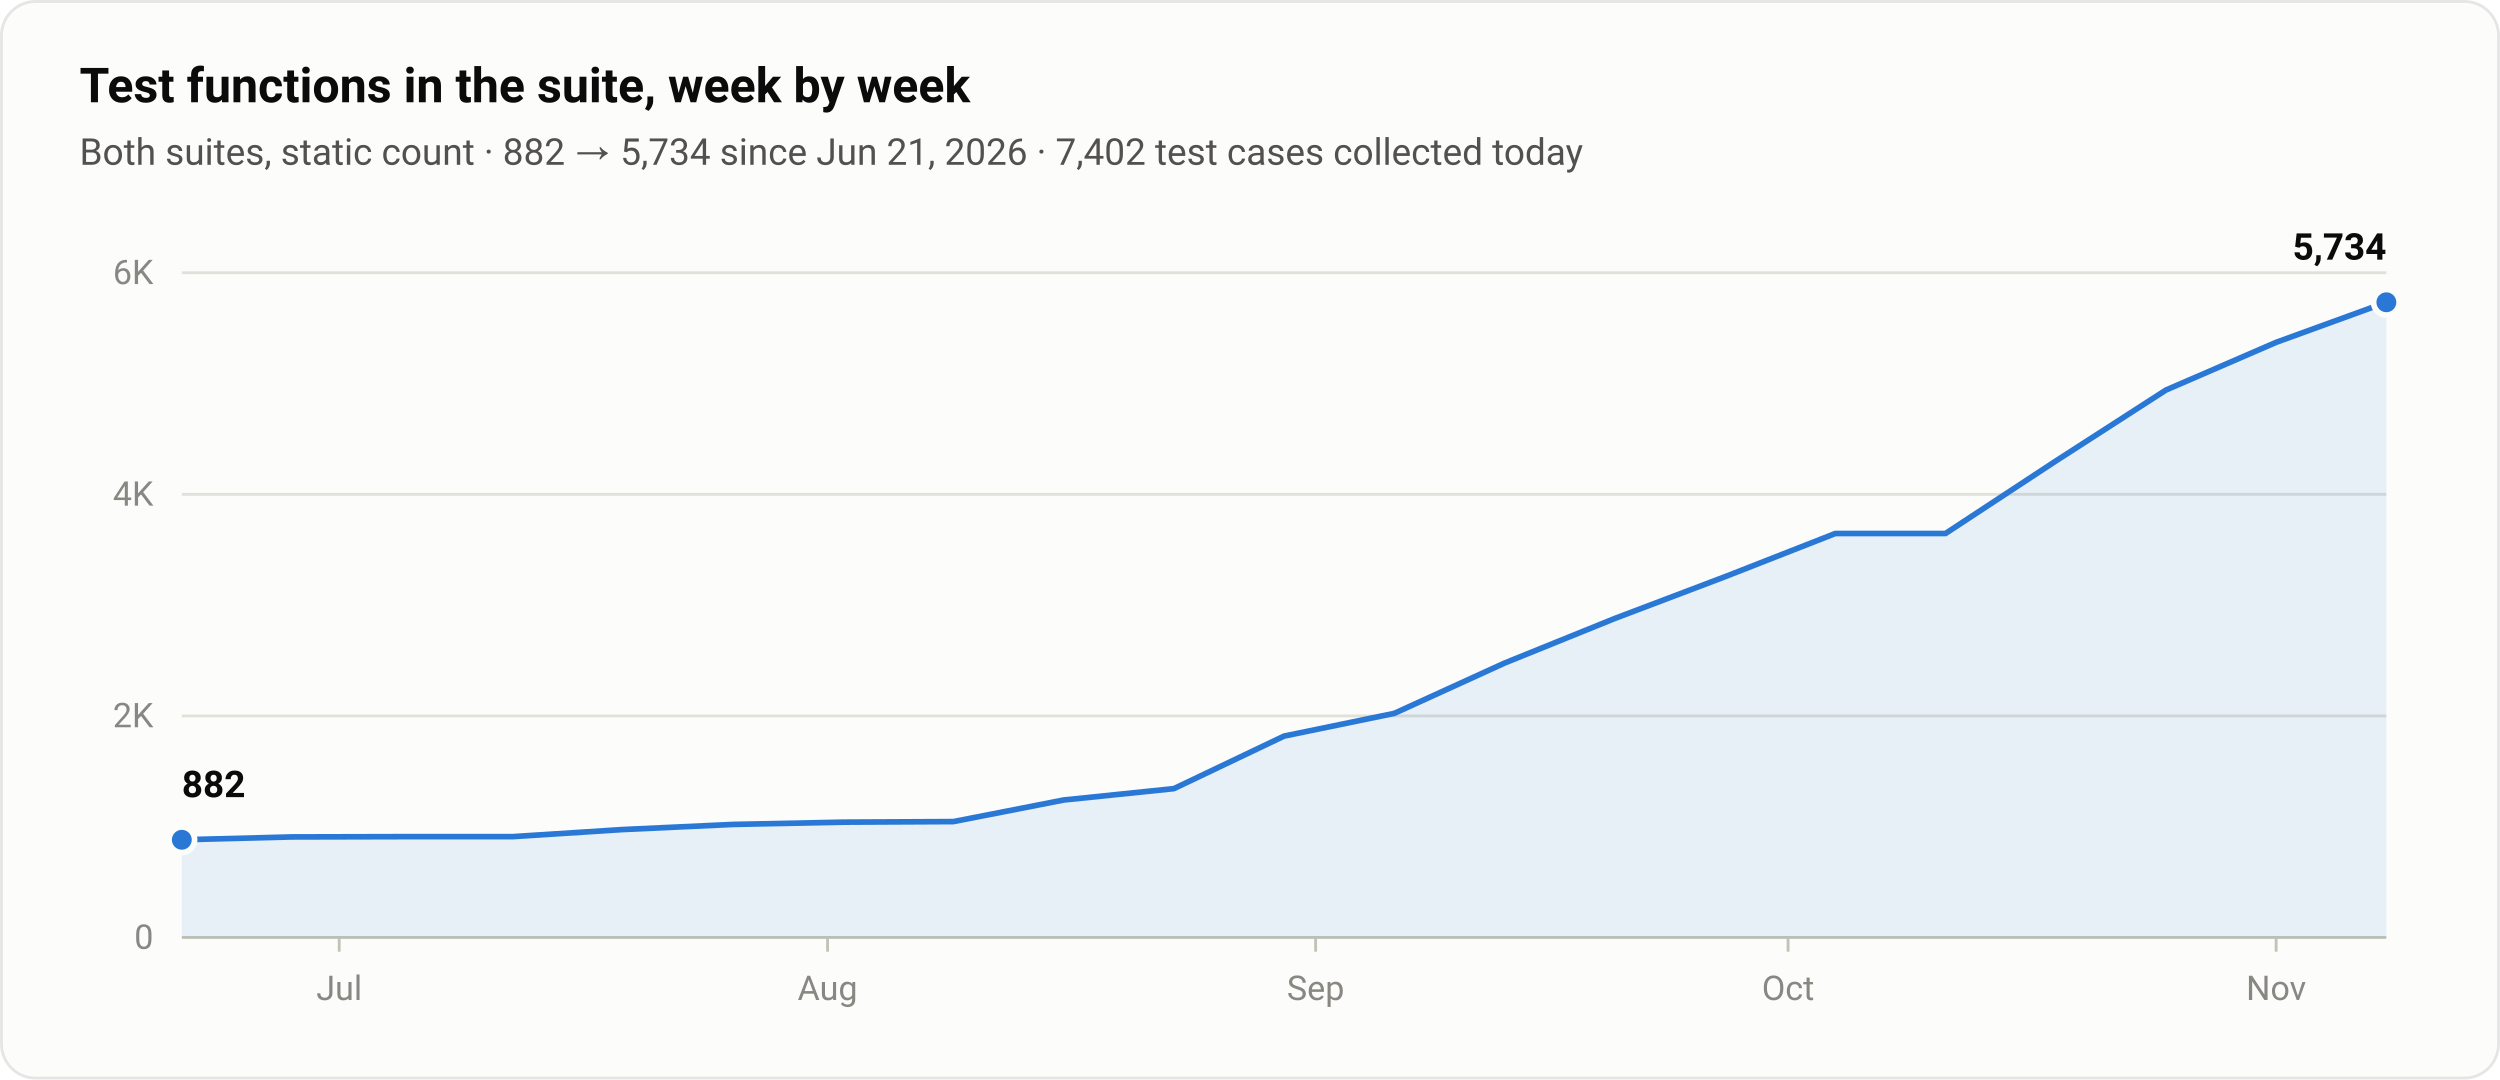
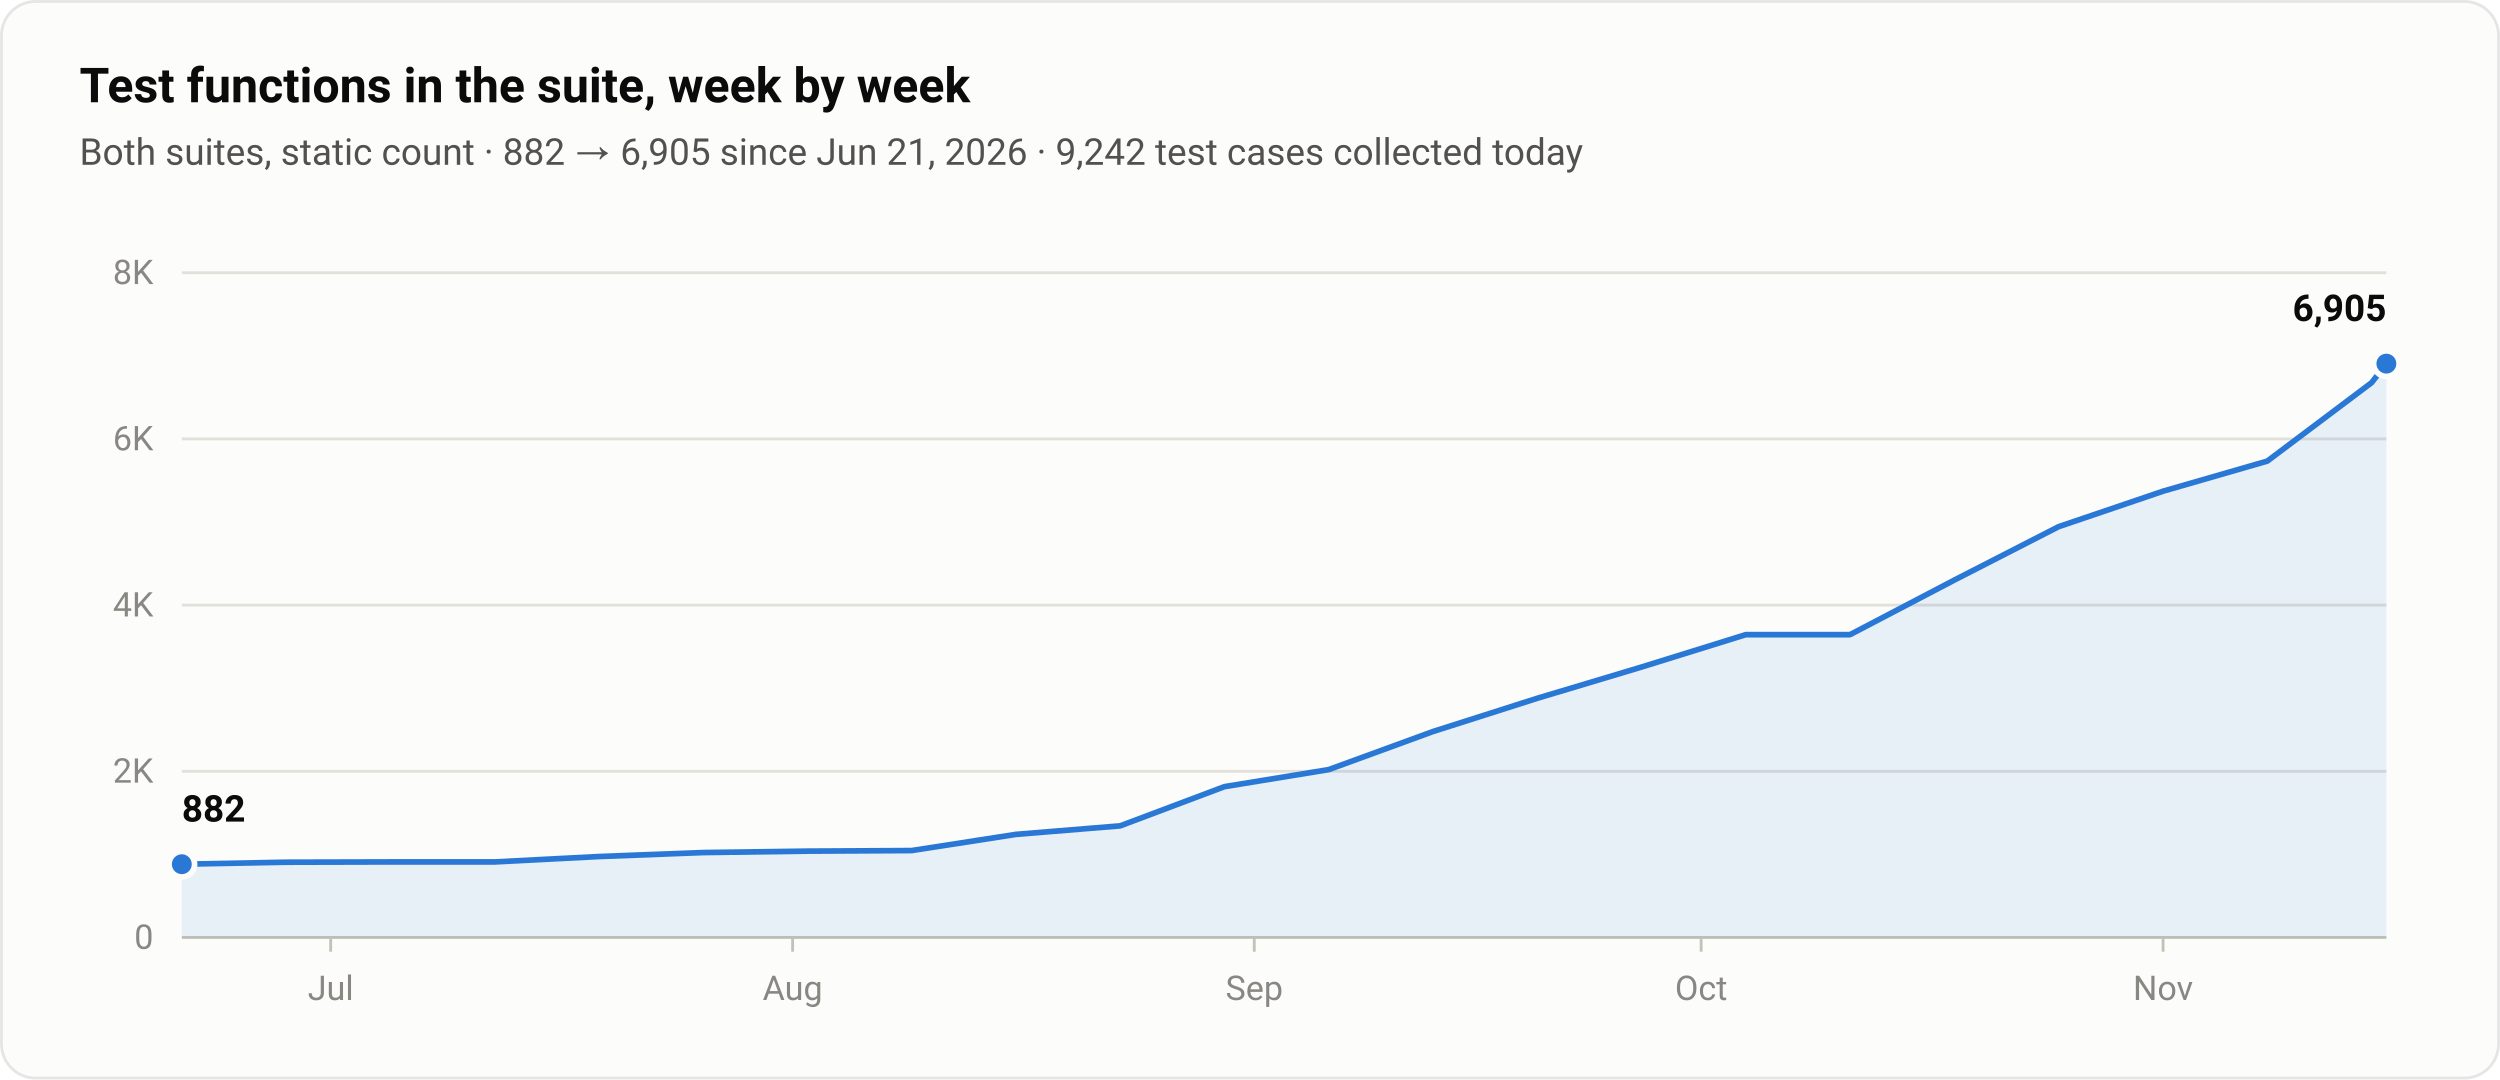
<svg xmlns="http://www.w3.org/2000/svg" width="880" height="380" viewBox="0 0 880 380" role="img" aria-labelledby="t d">
  <style>text{font-family:system-ui, -apple-system, 'Segoe UI', Roboto, Helvetica, Arial, sans-serif;} .num{font-variant-numeric:tabular-nums;}</style>
  <rect x="0.5" y="0.5" width="879" height="379" rx="12" fill="#fcfcfb" stroke="rgba(11,11,11,0.10)" />
  <text x="28" y="36" fill="#0b0b0b" font-size="17" font-weight="600">Test functions in the suite, week by week</text>
-   <text x="28" y="58" fill="#52514e" font-size="13">Both suites, static count · 882 → 5,734 since Jun 21, 2026 · 7,402 test cases collected today</text>
+   <text x="28" y="58" fill="#52514e" font-size="13">Both suites, static count · 882 → 6,905 since Jun 21, 2026 · 9,242 test cases collected today</text>
  <line x1="64" y1="330.0" x2="840" y2="330.0" stroke="#c3c2b7" />
  <text class="num" x="54" y="334.0" fill="#898781" font-size="12" text-anchor="end">0</text>
-   <line x1="64" y1="252.0" x2="840" y2="252.0" stroke="#e1e0d9" />
-   <text class="num" x="54" y="256.0" fill="#898781" font-size="12" text-anchor="end">2K</text>
-   <line x1="64" y1="174.0" x2="840" y2="174.0" stroke="#e1e0d9" />
-   <text class="num" x="54" y="178.0" fill="#898781" font-size="12" text-anchor="end">4K</text>
+   <line x1="64" y1="271.5" x2="840" y2="271.5" stroke="#e1e0d9" />
+   <text class="num" x="54" y="275.5" fill="#898781" font-size="12" text-anchor="end">2K</text>
+   <line x1="64" y1="213.0" x2="840" y2="213.0" stroke="#e1e0d9" />
+   <text class="num" x="54" y="217.0" fill="#898781" font-size="12" text-anchor="end">4K</text>
+   <line x1="64" y1="154.5" x2="840" y2="154.5" stroke="#e1e0d9" />
+   <text class="num" x="54" y="158.5" fill="#898781" font-size="12" text-anchor="end">6K</text>
  <line x1="64" y1="96.0" x2="840" y2="96.0" stroke="#e1e0d9" />
-   <text class="num" x="54" y="100.0" fill="#898781" font-size="12" text-anchor="end">6K</text>
-   <line x1="119.4" y1="330" x2="119.4" y2="335" stroke="#c3c2b7" />
-   <text x="119.4" y="352" fill="#898781" font-size="12" text-anchor="middle">Jul</text>
-   <line x1="291.3" y1="330" x2="291.3" y2="335" stroke="#c3c2b7" />
-   <text x="291.3" y="352" fill="#898781" font-size="12" text-anchor="middle">Aug</text>
-   <line x1="463.1" y1="330" x2="463.1" y2="335" stroke="#c3c2b7" />
-   <text x="463.1" y="352" fill="#898781" font-size="12" text-anchor="middle">Sep</text>
-   <line x1="629.4" y1="330" x2="629.4" y2="335" stroke="#c3c2b7" />
-   <text x="629.4" y="352" fill="#898781" font-size="12" text-anchor="middle">Oct</text>
-   <line x1="801.2" y1="330" x2="801.2" y2="335" stroke="#c3c2b7" />
-   <text x="801.2" y="352" fill="#898781" font-size="12" text-anchor="middle">Nov</text>
-   <path d="M64.0,330 L64.0,295.6 L102.8,294.6 L141.6,294.5 L180.4,294.5 L219.2,292.0 L258.0,290.2 L296.8,289.4 L335.6,289.2 L374.4,281.6 L413.2,277.6 L452.0,259.1 L490.8,251.1 L529.6,233.4 L568.4,217.7 L607.2,203.0 L646.0,187.8 L684.8,187.8 L723.6,162.3 L762.4,137.3 L801.2,120.5 L840.0,106.4 L840.0,330 Z" fill="#2a78d6" fill-opacity="0.10" />
-   <polyline points="64.0,295.6 102.8,294.6 141.6,294.5 180.4,294.5 219.2,292.0 258.0,290.2 296.8,289.4 335.6,289.2 374.4,281.6 413.2,277.6 452.0,259.1 490.8,251.1 529.6,233.4 568.4,217.7 607.2,203.0 646.0,187.8 684.8,187.8 723.6,162.3 762.4,137.3 801.2,120.5 840.0,106.4" fill="none" stroke="#2a78d6" stroke-width="2" stroke-linejoin="round" stroke-linecap="round" />
-   <circle cx="64.0" cy="295.6" r="9" fill="transparent" />
-   <circle cx="102.8" cy="294.6" r="9" fill="transparent" />
-   <circle cx="141.6" cy="294.5" r="9" fill="transparent" />
-   <circle cx="180.4" cy="294.5" r="9" fill="transparent" />
-   <circle cx="219.2" cy="292.0" r="9" fill="transparent" />
-   <circle cx="258.0" cy="290.2" r="9" fill="transparent" />
-   <circle cx="296.8" cy="289.4" r="9" fill="transparent" />
-   <circle cx="335.6" cy="289.2" r="9" fill="transparent" />
-   <circle cx="374.4" cy="281.6" r="9" fill="transparent" />
-   <circle cx="413.2" cy="277.6" r="9" fill="transparent" />
-   <circle cx="452.0" cy="259.1" r="9" fill="transparent" />
-   <circle cx="490.8" cy="251.1" r="9" fill="transparent" />
-   <circle cx="529.6" cy="233.4" r="9" fill="transparent" />
-   <circle cx="568.4" cy="217.7" r="9" fill="transparent" />
-   <circle cx="607.2" cy="203.0" r="9" fill="transparent" />
-   <circle cx="646.0" cy="187.8" r="9" fill="transparent" />
-   <circle cx="684.8" cy="187.8" r="9" fill="transparent" />
-   <circle cx="723.6" cy="162.3" r="9" fill="transparent" />
-   <circle cx="762.4" cy="137.3" r="9" fill="transparent" />
-   <circle cx="801.2" cy="120.5" r="9" fill="transparent" />
-   <circle cx="840.0" cy="106.4" r="9" fill="transparent" />
-   <circle cx="64.0" cy="295.6" r="4.5" fill="#2a78d6" stroke="#fcfcfb" stroke-width="2" />
-   <text class="num" x="64.0" y="280.6" fill="#0b0b0b" font-size="13" font-weight="600" text-anchor="start">882</text>
-   <circle cx="840.0" cy="106.4" r="4.5" fill="#2a78d6" stroke="#fcfcfb" stroke-width="2" />
-   <text class="num" x="840.0" y="91.4" fill="#0b0b0b" font-size="13" font-weight="600" text-anchor="end">5,734</text>
+   <text class="num" x="54" y="100.0" fill="#898781" font-size="12" text-anchor="end">8K</text>
+   <line x1="116.4" y1="330" x2="116.4" y2="335" stroke="#c3c2b7" />
+   <text x="116.4" y="352" fill="#898781" font-size="12" text-anchor="middle">Jul</text>
+   <line x1="279.0" y1="330" x2="279.0" y2="335" stroke="#c3c2b7" />
+   <text x="279.0" y="352" fill="#898781" font-size="12" text-anchor="middle">Aug</text>
+   <line x1="441.5" y1="330" x2="441.5" y2="335" stroke="#c3c2b7" />
+   <text x="441.5" y="352" fill="#898781" font-size="12" text-anchor="middle">Sep</text>
+   <line x1="598.8" y1="330" x2="598.8" y2="335" stroke="#c3c2b7" />
+   <text x="598.8" y="352" fill="#898781" font-size="12" text-anchor="middle">Oct</text>
+   <line x1="761.4" y1="330" x2="761.4" y2="335" stroke="#c3c2b7" />
+   <text x="761.4" y="352" fill="#898781" font-size="12" text-anchor="middle">Nov</text>
+   <path d="M64.0,330 L64.0,304.2 L100.7,303.5 L137.4,303.4 L174.1,303.4 L210.8,301.5 L247.5,300.1 L284.2,299.6 L320.9,299.4 L357.6,293.7 L394.3,290.7 L431.0,276.9 L467.7,270.9 L504.4,257.5 L541.1,245.8 L577.8,234.8 L614.5,223.4 L651.2,223.4 L687.9,204.2 L724.6,185.4 L761.4,172.9 L798.1,162.3 L834.8,134.7 L840.0,128.0 L840.0,330 Z" fill="#2a78d6" fill-opacity="0.10" />
+   <polyline points="64.0,304.2 100.7,303.5 137.4,303.4 174.1,303.4 210.8,301.5 247.5,300.1 284.2,299.6 320.9,299.4 357.6,293.7 394.3,290.7 431.0,276.9 467.7,270.9 504.4,257.5 541.1,245.8 577.8,234.8 614.5,223.4 651.2,223.4 687.9,204.2 724.6,185.4 761.4,172.9 798.1,162.3 834.8,134.7 840.0,128.0" fill="none" stroke="#2a78d6" stroke-width="2" stroke-linejoin="round" stroke-linecap="round" />
+   <circle cx="64.0" cy="304.2" r="9" fill="transparent" />
+   <circle cx="100.7" cy="303.5" r="9" fill="transparent" />
+   <circle cx="137.4" cy="303.4" r="9" fill="transparent" />
+   <circle cx="174.1" cy="303.4" r="9" fill="transparent" />
+   <circle cx="210.8" cy="301.5" r="9" fill="transparent" />
+   <circle cx="247.5" cy="300.1" r="9" fill="transparent" />
+   <circle cx="284.2" cy="299.6" r="9" fill="transparent" />
+   <circle cx="320.9" cy="299.4" r="9" fill="transparent" />
+   <circle cx="357.6" cy="293.7" r="9" fill="transparent" />
+   <circle cx="394.3" cy="290.7" r="9" fill="transparent" />
+   <circle cx="431.0" cy="276.9" r="9" fill="transparent" />
+   <circle cx="467.7" cy="270.9" r="9" fill="transparent" />
+   <circle cx="504.4" cy="257.5" r="9" fill="transparent" />
+   <circle cx="541.1" cy="245.8" r="9" fill="transparent" />
+   <circle cx="577.8" cy="234.8" r="9" fill="transparent" />
+   <circle cx="614.5" cy="223.4" r="9" fill="transparent" />
+   <circle cx="651.2" cy="223.4" r="9" fill="transparent" />
+   <circle cx="687.9" cy="204.2" r="9" fill="transparent" />
+   <circle cx="724.6" cy="185.4" r="9" fill="transparent" />
+   <circle cx="761.4" cy="172.9" r="9" fill="transparent" />
+   <circle cx="798.1" cy="162.3" r="9" fill="transparent" />
+   <circle cx="834.8" cy="134.7" r="9" fill="transparent" />
+   <circle cx="840.0" cy="128.0" r="9" fill="transparent" />
+   <circle cx="64.0" cy="304.2" r="4.5" fill="#2a78d6" stroke="#fcfcfb" stroke-width="2" />
+   <text class="num" x="64.0" y="289.2" fill="#0b0b0b" font-size="13" font-weight="600" text-anchor="start">882</text>
+   <circle cx="840.0" cy="128.0" r="4.5" fill="#2a78d6" stroke="#fcfcfb" stroke-width="2" />
+   <text class="num" x="840.0" y="113.0" fill="#0b0b0b" font-size="13" font-weight="600" text-anchor="end">6,905</text>
</svg>
